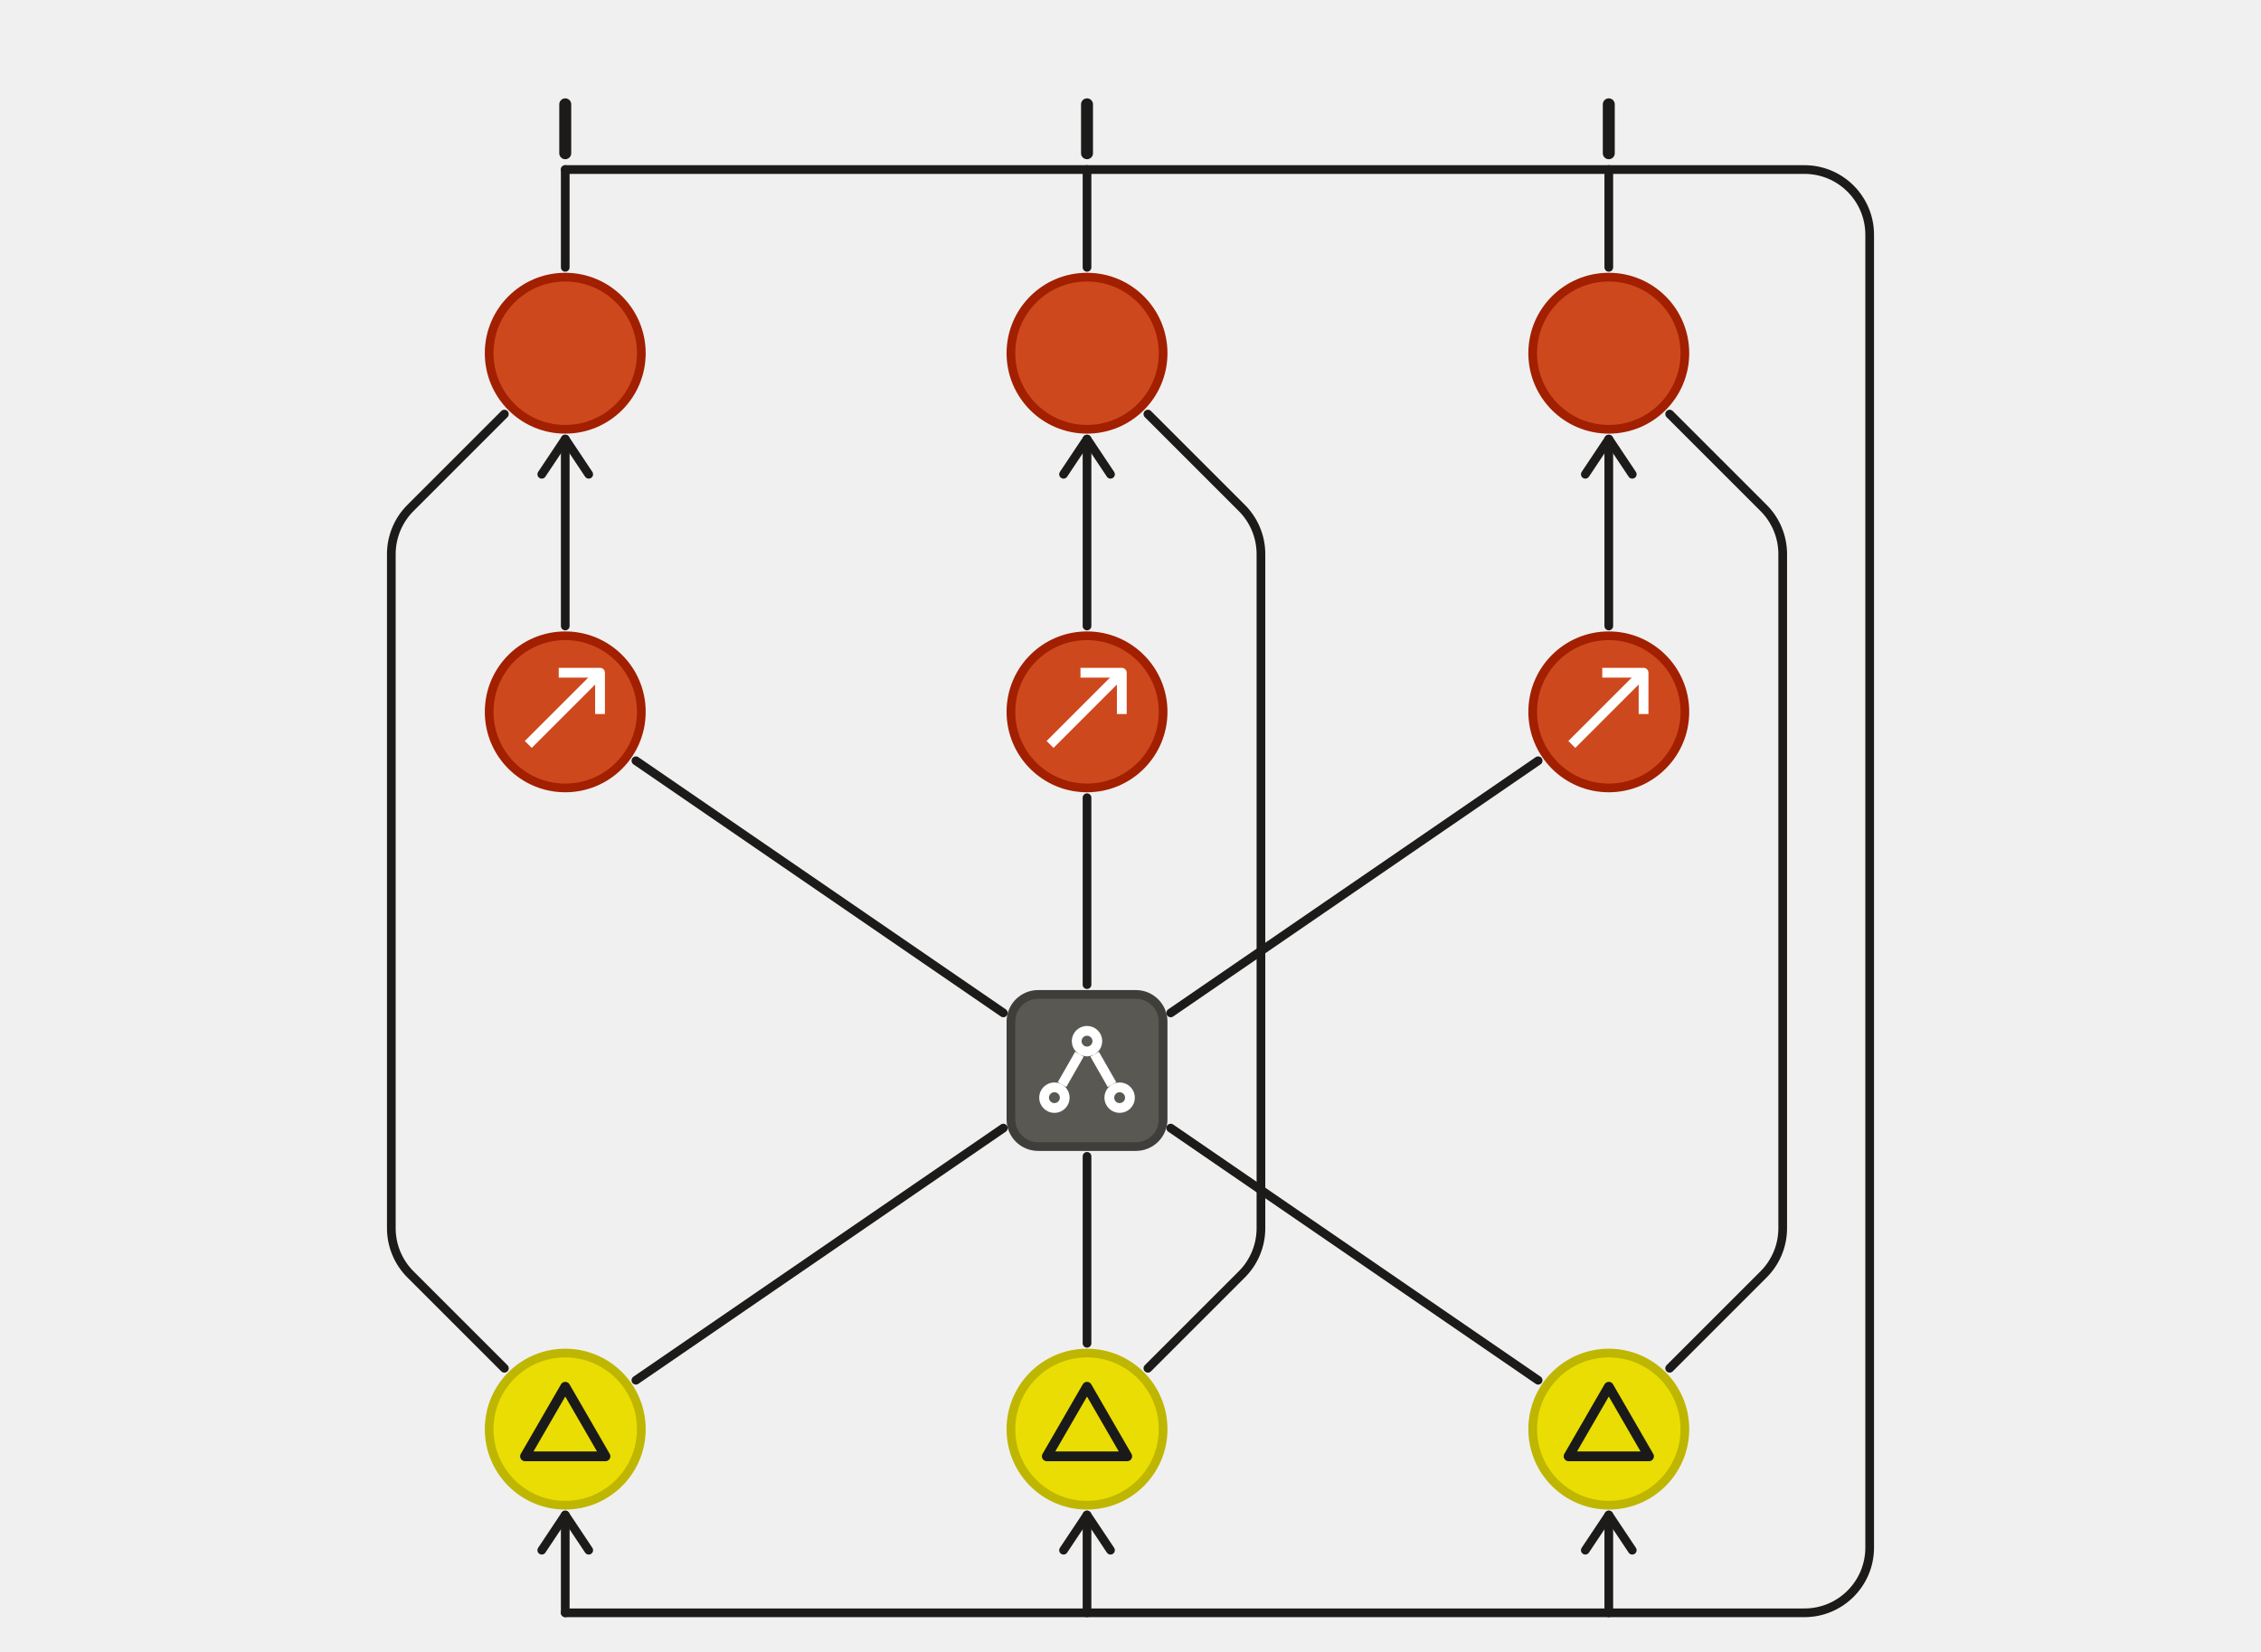
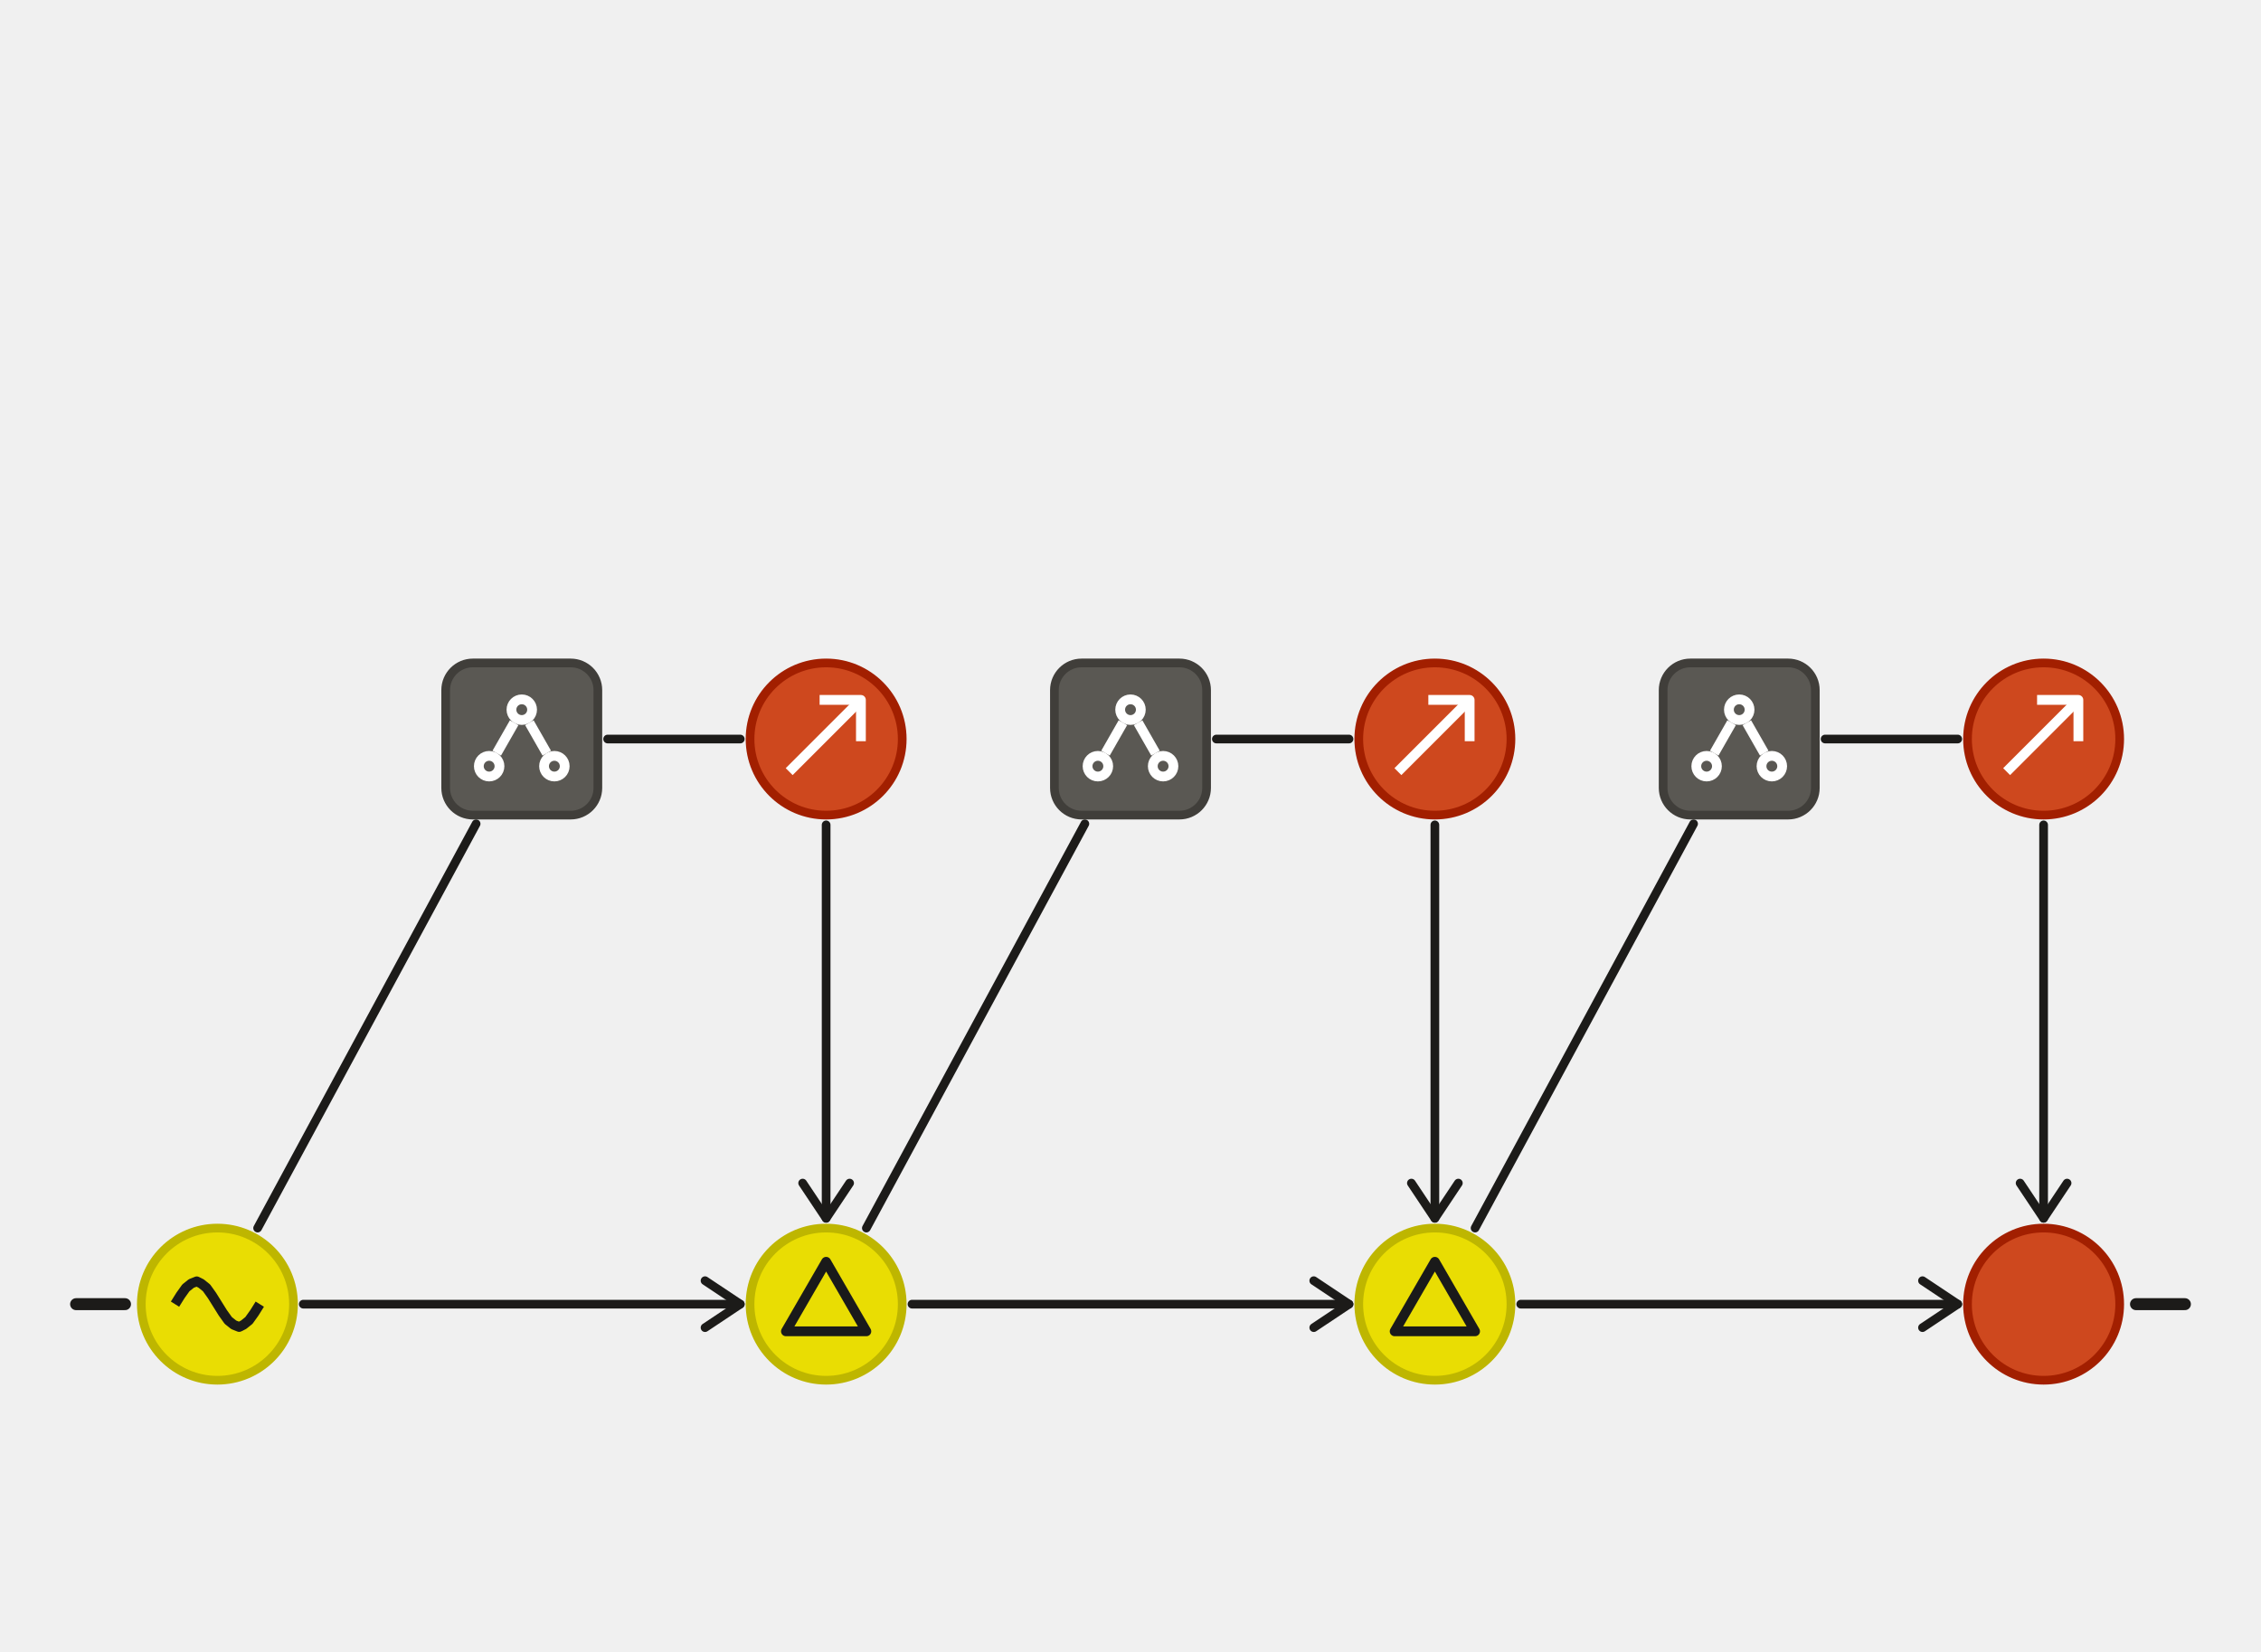
<svg xmlns="http://www.w3.org/2000/svg" viewBox="0 0 208 152" width="416" height="304" role="img">
  <defs>
    <marker id="arr-flow_matching" viewBox="0 0 10 10" refX="8" refY="5" markerUnits="userSpaceOnUse" markerWidth="5.4" markerHeight="5.4" orient="auto-start-reverse">
      <path d="M2 1L8 5L2 9" fill="none" stroke="#1C1B19" stroke-width="1.481" stroke-linecap="round" stroke-linejoin="round" />
    </marker>
  </defs>
  <g fill="none" stroke="#1C1B19" stroke-width="0.8" stroke-linecap="round" stroke-linejoin="round">
-     <line x1="58.5" y1="127" x2="92.3" y2="103.8" />
-     <line x1="100" y1="123.6" x2="100" y2="106.4" />
-     <line x1="141.5" y1="127" x2="107.7" y2="103.8" />
-     <line x1="92.3" y1="93.2" x2="58.5" y2="70" />
-     <line x1="100" y1="90.6" x2="100" y2="73.4" />
-     <line x1="107.7" y1="93.2" x2="141.5" y2="70" />
+     <line x1="23.7" y1="113" x2="43.8" y2="75.8" />
+     <line x1="79.7" y1="113" x2="99.8" y2="75.8" />
+     <line x1="135.7" y1="113" x2="155.8" y2="75.8" />
+     <line x1="55.9" y1="68" x2="68.1" y2="68" />
+     <line x1="111.9" y1="68" x2="124.1" y2="68" />
+     <line x1="167.9" y1="68" x2="180.1" y2="68" />
  </g>
  <g fill="none" stroke="#1C1B19" stroke-width="0.8" stroke-linecap="round" stroke-linejoin="round">
-     <path d="M46.4,125.9 L37.8,117.3 A6,6 0 0 1 36,113 L36,51 A6,6 0 0 1 37.8,46.7 L46.4,38.1" />
-     <path d="M105.6,125.9 L114.2,117.3 A6,6 0 0 0 116,113 L116,51 A6,6 0 0 0 114.2,46.7 L105.6,38.1" />
-     <path d="M153.6,125.9 L162.2,117.3 A6,6 0 0 0 164,113 L164,51 A6,6 0 0 0 162.2,46.7 L153.6,38.1" />
+     <line x1="27.9" y1="120" x2="68.1" y2="120" marker-end="url(#arr-flow_matching)" />
+     <line x1="83.9" y1="120" x2="124.1" y2="120" marker-end="url(#arr-flow_matching)" />
+     <line x1="139.9" y1="120" x2="180.1" y2="120" marker-end="url(#arr-flow_matching)" />
+     <line x1="76" y1="75.9" x2="76" y2="112.1" marker-end="url(#arr-flow_matching)" />
+     <line x1="132" y1="75.9" x2="132" y2="112.1" marker-end="url(#arr-flow_matching)" />
+     <line x1="188" y1="75.9" x2="188" y2="112.1" marker-end="url(#arr-flow_matching)" />
  </g>
-   <g fill="none" stroke="#1C1B19" stroke-width="0.8" stroke-linecap="round" stroke-linejoin="round">
-     <line x1="52" y1="57.6" x2="52" y2="40.4" marker-end="url(#arr-flow_matching)" />
-     <line x1="100" y1="57.6" x2="100" y2="40.4" marker-end="url(#arr-flow_matching)" />
-     <line x1="148" y1="57.6" x2="148" y2="40.4" marker-end="url(#arr-flow_matching)" />
+   <circle cx="76" cy="120" r="7" fill="#E9DD03" stroke="#BEB600" stroke-width="0.8" />
+   <g fill="none" stroke="#1A1A1A" stroke-width="0.9" stroke-linejoin="round">
+     <polygon points="76,116.1 79.7,122.5 72.3,122.5" />
  </g>
-   <g fill="none" stroke="#1C1B19" stroke-width="0.8" stroke-linecap="round" stroke-linejoin="round">
-     <path d="M52,15.6 L166,15.6 A6,6 0 0 1 172,21.6 L172,142.4 A6,6 0 0 1 166,148.4 L52,148.4" />
-     <line x1="52" y1="148.4" x2="52" y2="139.4" marker-end="url(#arr-flow_matching)" />
-     <line x1="100" y1="148.4" x2="100" y2="139.4" marker-end="url(#arr-flow_matching)" />
-     <line x1="148" y1="148.4" x2="148" y2="139.4" marker-end="url(#arr-flow_matching)" />
+   <circle cx="132" cy="120" r="7" fill="#E9DD03" stroke="#BEB600" stroke-width="0.8" />
+   <g fill="none" stroke="#1A1A1A" stroke-width="0.9" stroke-linejoin="round">
+     <polygon points="132,116.1 135.7,122.5 128.3,122.5" />
  </g>
-   <circle cx="52" cy="131.5" r="7" fill="#E9DD03" stroke="#BEB600" stroke-width="0.8" />
+   <circle cx="20" cy="120" r="7" fill="#E9DD03" stroke="#BEB600" stroke-width="0.8" />
  <g fill="none" stroke="#1A1A1A" stroke-width="0.9" stroke-linejoin="round">
-     <polygon points="52,127.6 55.7,134 48.3,134" />
+     <path d="M16.1,120 L16.6,119.2 L17.1,118.5 L17.6,118.1 L18.1,117.9 L18.5,118.1 L19,118.5 L19.5,119.2 L20,120 L20.5,120.8 L21,121.5 L21.5,121.9 L22,122.1 L22.4,121.9 L22.9,121.5 L23.4,120.8 L23.9,120" />
  </g>
-   <circle cx="100" cy="131.5" r="7" fill="#E9DD03" stroke="#BEB600" stroke-width="0.8" />
-   <g fill="none" stroke="#1A1A1A" stroke-width="0.9" stroke-linejoin="round">
-     <polygon points="100,127.6 103.7,134 96.3,134" />
+   <g stroke="#1C1B19" stroke-width="1.1" stroke-linecap="round">
+     <line x1="11.5" y1="120" x2="7" y2="120" />
  </g>
-   <circle cx="148" cy="131.5" r="7" fill="#E9DD03" stroke="#BEB600" stroke-width="0.8" />
-   <g fill="none" stroke="#1A1A1A" stroke-width="0.9" stroke-linejoin="round">
-     <polygon points="148,127.6 151.7,134 144.3,134" />
+   <rect x="41" y="61" width="14" height="14" rx="2.5" fill="#5A5853" stroke="#403E3A" stroke-width="0.8" />
+   <g fill="none" stroke="#FFFFFF" stroke-width="0.9" stroke-linejoin="round">
+     <path d="M45.7,69.3 L47.3,66.5" />
+     <path d="M50.3,69.3 L48.7,66.5" />
+     <circle cx="48" cy="65.3" r="0.95" />
+     <circle cx="45" cy="70.5" r="0.95" />
+     <circle cx="51" cy="70.5" r="0.95" />
  </g>
-   <rect x="93" y="91.5" width="14" height="14" rx="2.5" fill="#5A5853" stroke="#403E3A" stroke-width="0.8" />
+   <rect x="97" y="61" width="14" height="14" rx="2.5" fill="#5A5853" stroke="#403E3A" stroke-width="0.8" />
  <g fill="none" stroke="#FFFFFF" stroke-width="0.9" stroke-linejoin="round">
-     <path d="M97.7,99.8 L99.3,97" />
-     <path d="M102.3,99.8 L100.7,97" />
-     <circle cx="100" cy="95.8" r="0.95" />
-     <circle cx="97" cy="101" r="0.95" />
-     <circle cx="103" cy="101" r="0.95" />
+     <path d="M101.7,69.3 L103.3,66.5" />
+     <path d="M106.3,69.3 L104.7,66.5" />
+     <circle cx="104" cy="65.3" r="0.95" />
+     <circle cx="101" cy="70.5" r="0.95" />
+     <circle cx="107" cy="70.5" r="0.95" />
  </g>
-   <circle cx="52" cy="32.5" r="7" fill="#CE481E" stroke="#A21F00" stroke-width="0.8" />
-   <circle cx="100" cy="32.5" r="7" fill="#CE481E" stroke="#A21F00" stroke-width="0.8" />
-   <circle cx="148" cy="32.5" r="7" fill="#CE481E" stroke="#A21F00" stroke-width="0.8" />
-   <circle cx="52" cy="65.5" r="7" fill="#CE481E" stroke="#A21F00" stroke-width="0.8" />
+   <rect x="153" y="61" width="14" height="14" rx="2.5" fill="#5A5853" stroke="#403E3A" stroke-width="0.8" />
  <g fill="none" stroke="#FFFFFF" stroke-width="0.9" stroke-linejoin="round">
-     <path d="M48.6,68.5 L55,62.1" />
-     <path d="M51.4,61.9 L55.2,61.9 L55.2,65.7" />
+     <path d="M157.7,69.3 L159.3,66.5" />
+     <path d="M162.3,69.3 L160.7,66.5" />
+     <circle cx="160" cy="65.3" r="0.95" />
+     <circle cx="157" cy="70.5" r="0.95" />
+     <circle cx="163" cy="70.5" r="0.95" />
  </g>
-   <circle cx="100" cy="65.5" r="7" fill="#CE481E" stroke="#A21F00" stroke-width="0.8" />
+   <circle cx="188" cy="120" r="7" fill="#CE481E" stroke="#A21F00" stroke-width="0.8" />
+   <g stroke="#1C1B19" stroke-width="1.1" stroke-linecap="round">
+     <line x1="196.5" y1="120" x2="201" y2="120" />
+   </g>
+   <circle cx="76" cy="68" r="7" fill="#CE481E" stroke="#A21F00" stroke-width="0.8" />
  <g fill="none" stroke="#FFFFFF" stroke-width="0.9" stroke-linejoin="round">
-     <path d="M96.6,68.5 L103,62.1" />
-     <path d="M99.4,61.9 L103.2,61.9 L103.2,65.7" />
+     <path d="M72.6,71 L79,64.6" />
+     <path d="M75.4,64.4 L79.2,64.4 L79.2,68.2" />
  </g>
-   <circle cx="148" cy="65.5" r="7" fill="#CE481E" stroke="#A21F00" stroke-width="0.8" />
+   <circle cx="132" cy="68" r="7" fill="#CE481E" stroke="#A21F00" stroke-width="0.8" />
  <g fill="none" stroke="#FFFFFF" stroke-width="0.9" stroke-linejoin="round">
-     <path d="M144.6,68.5 L151,62.1" />
-     <path d="M147.4,61.9 L151.2,61.9 L151.2,65.7" />
+     <path d="M128.6,71 L135,64.6" />
+     <path d="M131.4,64.4 L135.2,64.4 L135.2,68.2" />
  </g>
-   <line x1="52" y1="24.6" x2="52" y2="15.6" stroke="#1C1B19" stroke-width="0.8" stroke-linecap="round" />
-   <line x1="100" y1="24.6" x2="100" y2="15.6" stroke="#1C1B19" stroke-width="0.8" stroke-linecap="round" />
-   <line x1="148" y1="24.6" x2="148" y2="15.6" stroke="#1C1B19" stroke-width="0.8" stroke-linecap="round" />
-   <line x1="52" y1="14.1" x2="52" y2="9.6" stroke="#1C1B19" stroke-width="1.1" stroke-linecap="round" />
-   <line x1="100" y1="14.1" x2="100" y2="9.6" stroke="#1C1B19" stroke-width="1.1" stroke-linecap="round" />
-   <line x1="148" y1="14.1" x2="148" y2="9.6" stroke="#1C1B19" stroke-width="1.1" stroke-linecap="round" />
+   <circle cx="188" cy="68" r="7" fill="#CE481E" stroke="#A21F00" stroke-width="0.8" />
+   <g fill="none" stroke="#FFFFFF" stroke-width="0.9" stroke-linejoin="round">
+     <path d="M184.6,71 L191,64.6" />
+     <path d="M187.4,64.4 L191.2,64.4 L191.2,68.2" />
+   </g>
</svg>
